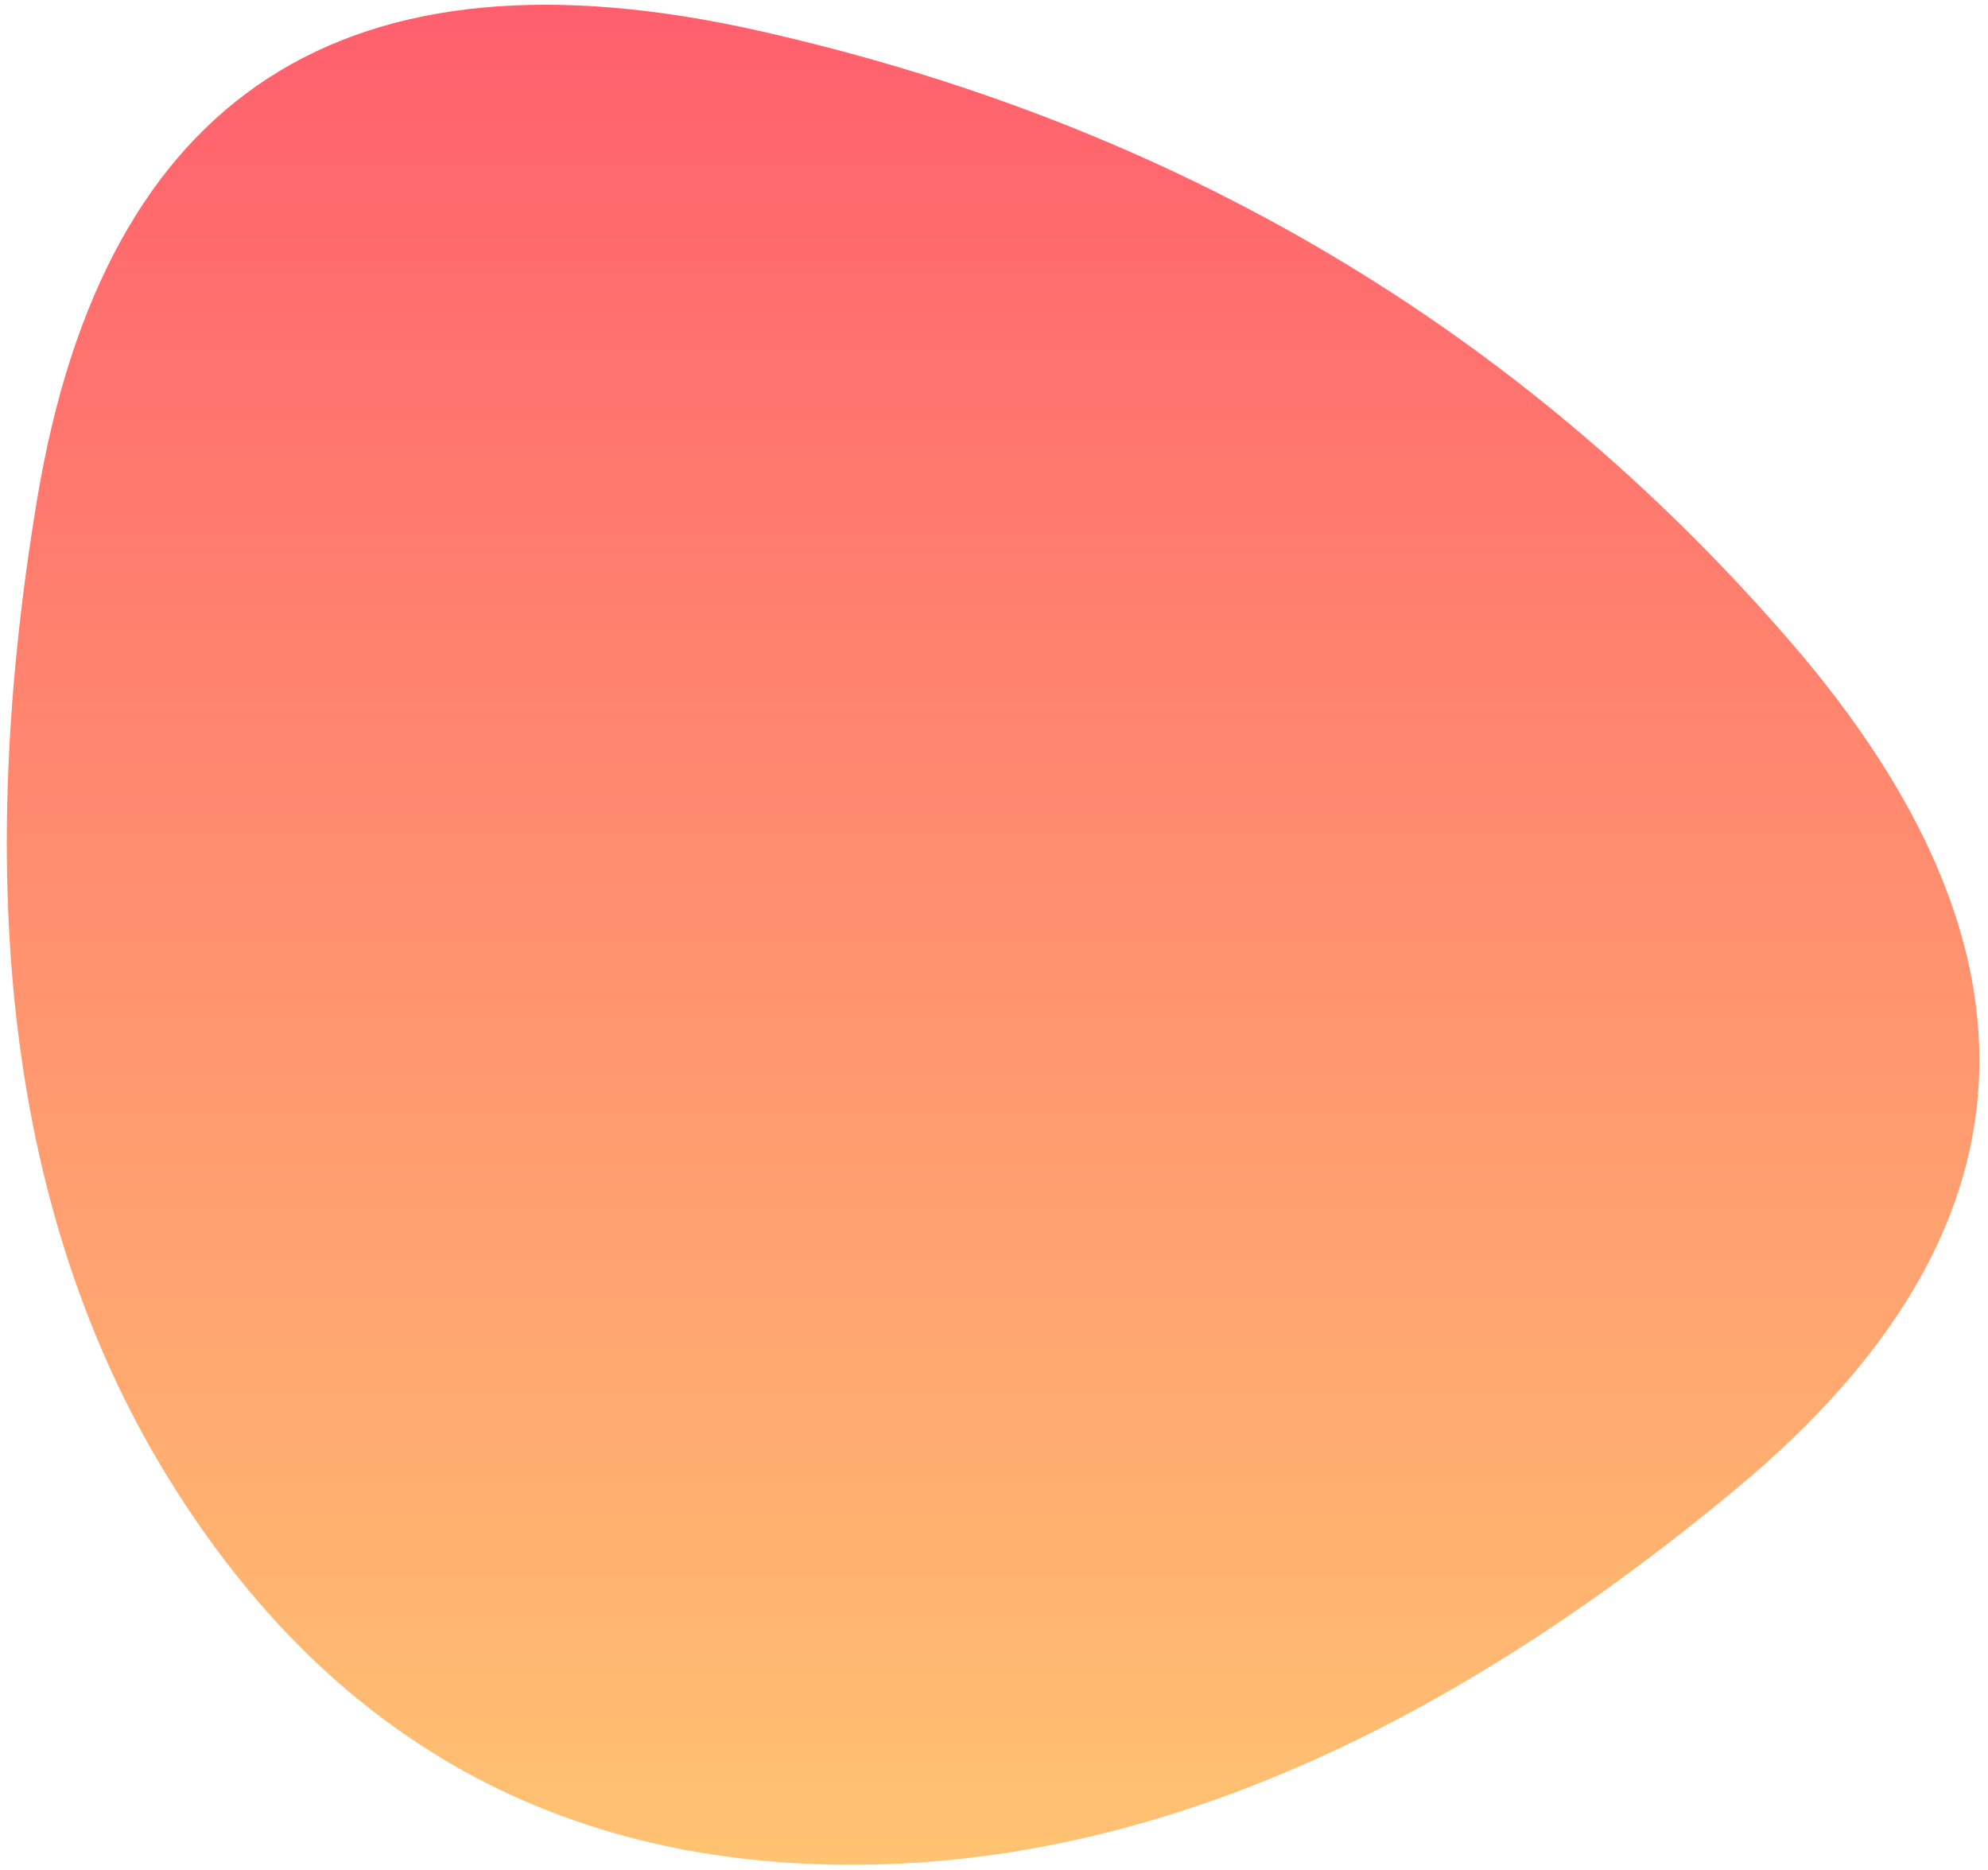
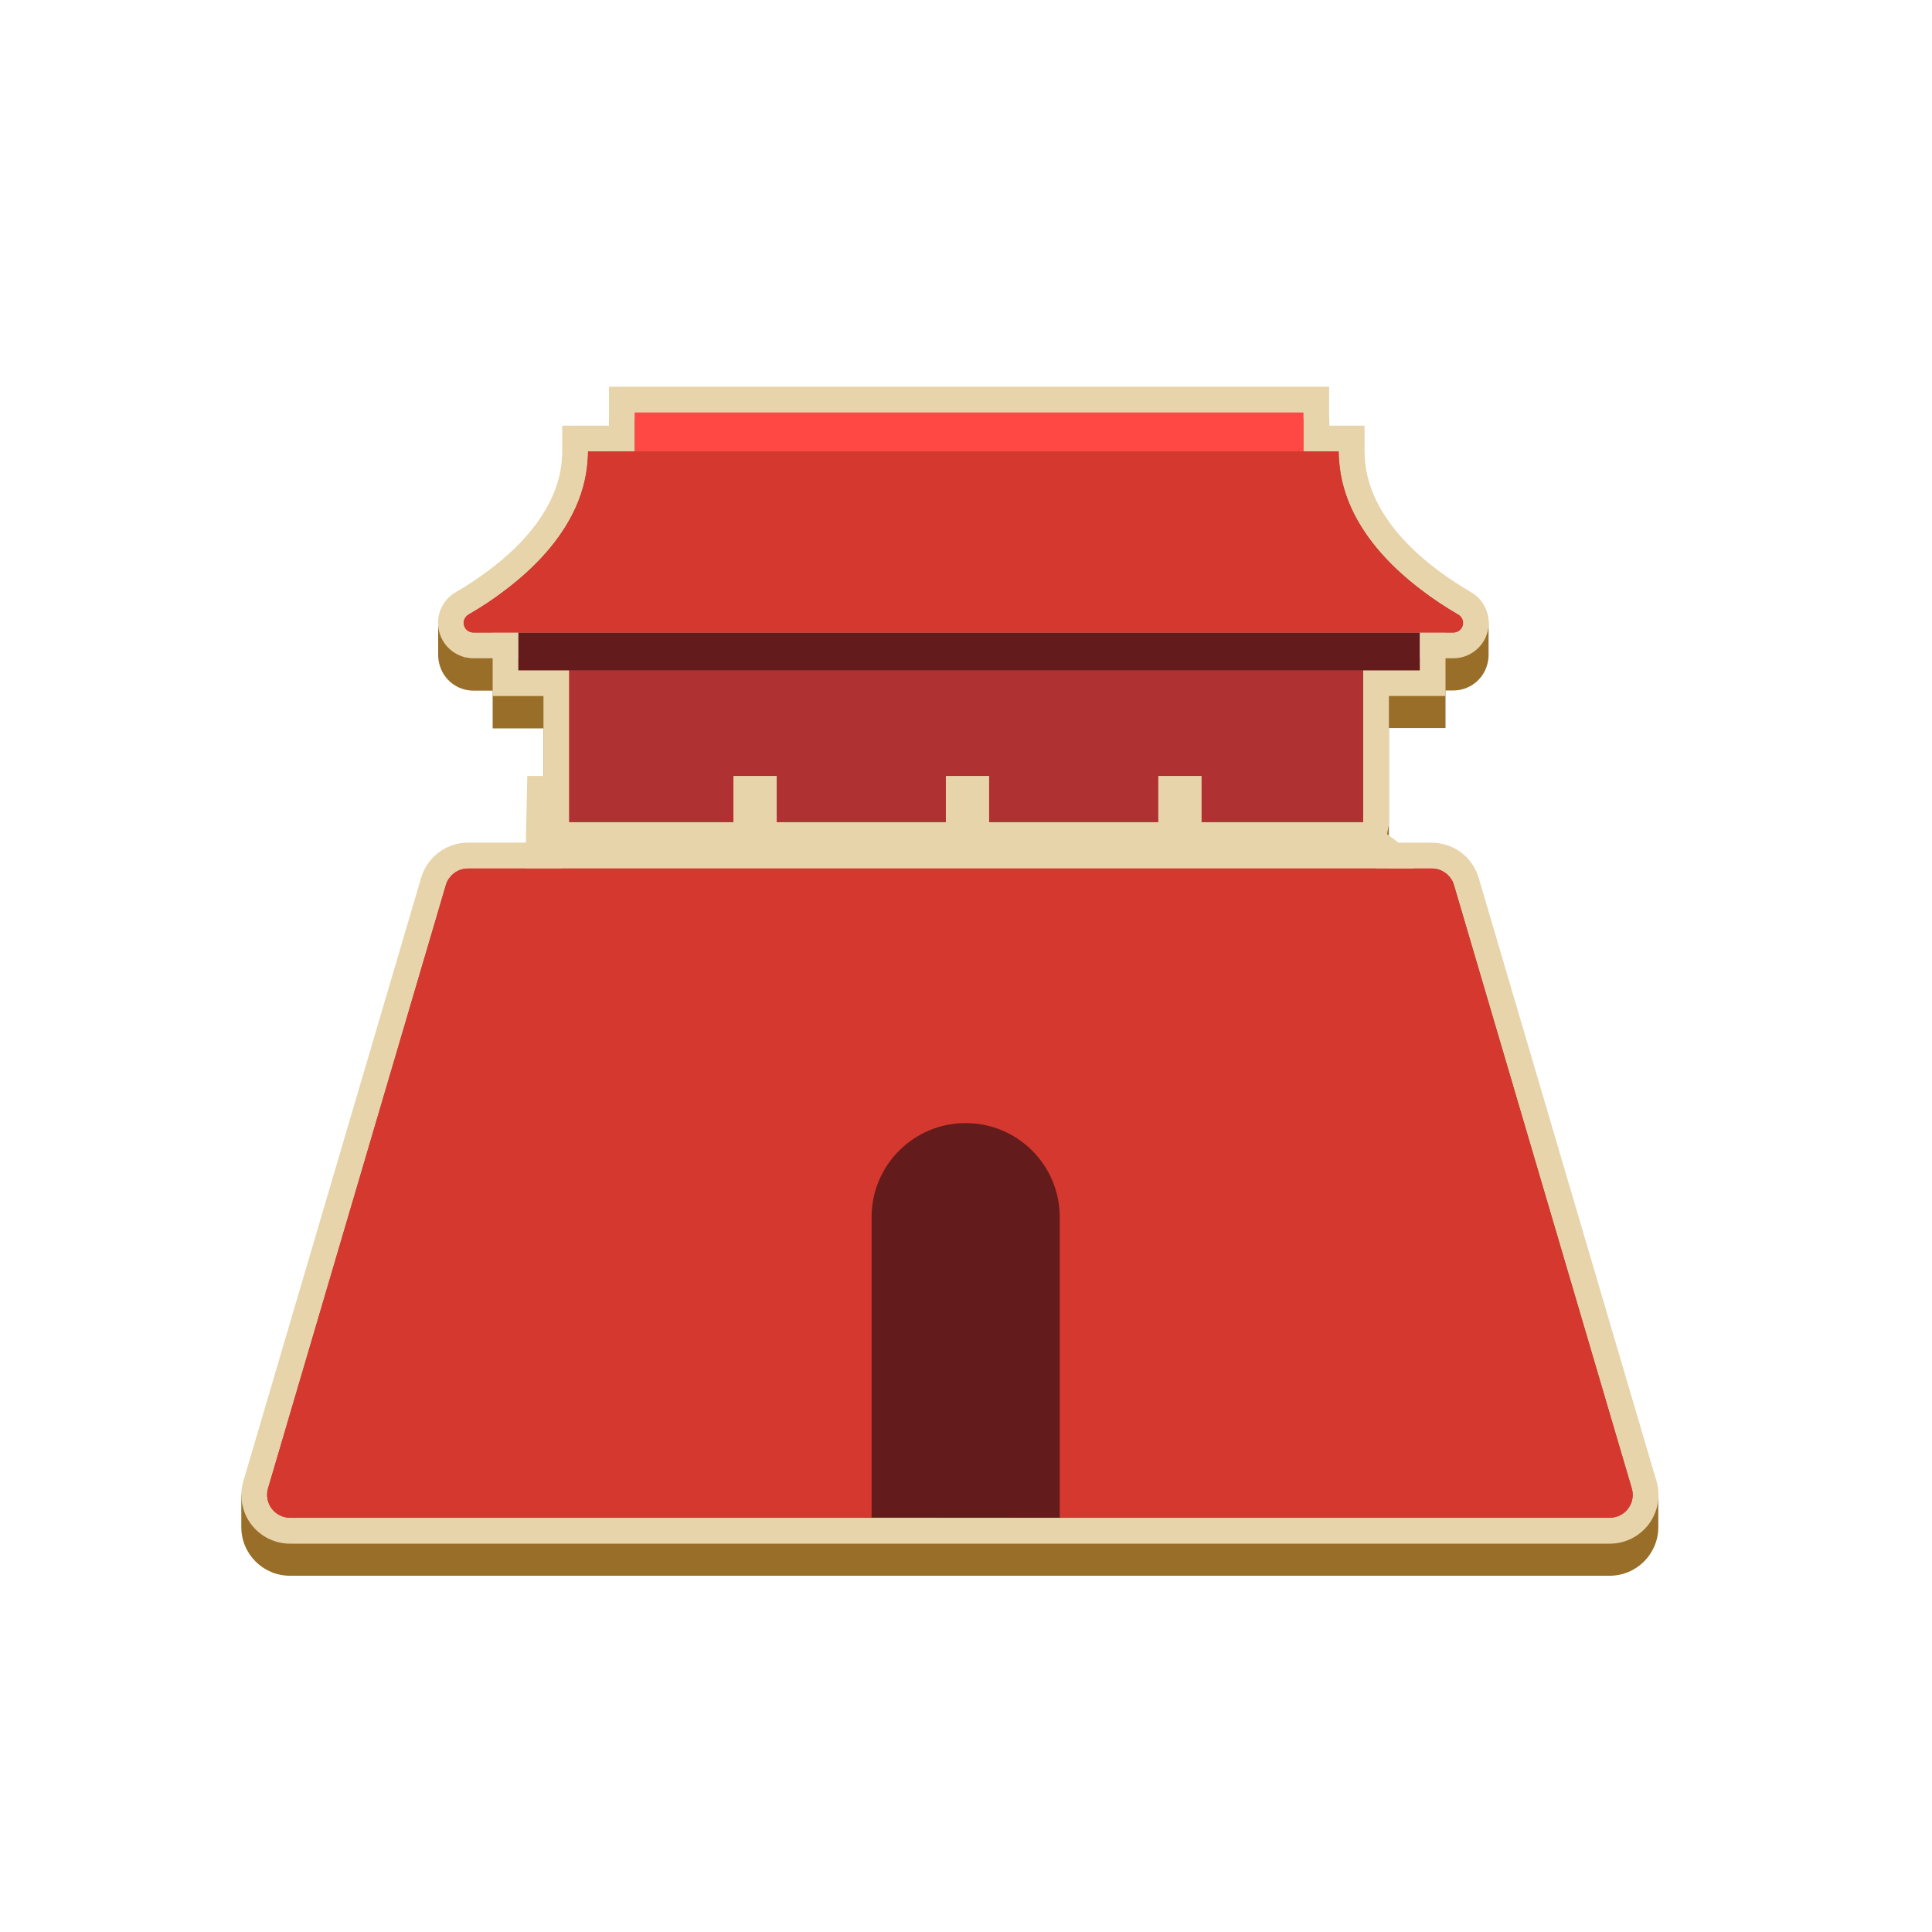
- <svg xmlns="http://www.w3.org/2000/svg" width="117" height="110" viewBox="0 0 117 110" fill="none">
-   <path d="M102.282 87.513C84.385 102.427 66.874 109.829 49.75 109.719C32.626 109.608 19.424 102.151 10.144 87.347C0.864 72.543 -1.787 53.209 2.19 29.346C6.167 5.483 20.363 -3.686 44.779 1.837C69.194 7.361 89.356 19.293 105.265 37.632C121.174 55.971 120.18 72.598 102.282 87.513Z" fill="url(#paint0_linear)" />
-   <defs>
-     <linearGradient id="paint0_linear" x1="0.4" y1="0.28" x2="0.4" y2="109.72" gradientUnits="userSpaceOnUse">
-       <stop stop-color="#FF5F6D" />
-       <stop offset="1" stop-color="#FFC371" />
-     </linearGradient>
-   </defs>
+ <svg xmlns="http://www.w3.org/2000/svg" t="1664934175856" class="icon" viewBox="0 0 1024 1024" version="1.1" p-id="33571" width="200" height="200">
+   <path d="M875.11 792.32l-91.409-310.101a25.958 25.958 0 0 0-24.764-18.517H741.035l-0.222-0.358-5.683-4.25 0.734-3.618 0.273-1.331v-68.267h30.02v-19.917h3.994a18.603 18.603 0 0 0 18.159-13.909 19.337 19.337 0 0 0 0.666-4.489v-17.852h-6.69V332.8a19.541 19.541 0 0 0-2.697-1.894c-21.06-12.254-56.32-38.212-56.32-74.547v-13.653h-18.773V222.037H322.782v20.634H297.984v13.653c0 36.318-35.328 62.293-56.32 74.547A19.49 19.49 0 0 0 238.933 332.8v-3.635h-6.69v17.852a19.251 19.251 0 0 0 0.666 5.12 18.603 18.603 0 0 0 18.159 13.909H261.12v20.019h26.931V428.373h-8.533l-0.768 35.362h-30.72a25.958 25.958 0 0 0-24.764 18.517L131.908 792.149h-4.011v17.425a25.771 25.771 0 0 0 25.788 25.6h699.529a25.771 25.771 0 0 0 25.719-25.429v-17.425zM774.827 349.423l0.154-0.341z m0.222-0.546a5.359 5.359 0 0 0 0.256-0.973 5.376 5.376 0 0 1-0.324 0.973z m0.273-1.058a5.291 5.291 0 0 0 0-0.939 5.12 5.12 0 0 1-0.068 0.939z m-529.374-0.939a5.359 5.359 0 0 0 1.297 3.721 5.359 5.359 0 0 1-1.382-3.721z" fill="#996E28" p-id="33572" />
+   <path d="M864.887 788.873l-94.293-319.863a12.151 12.151 0 0 0-11.657-8.721h-29.645l-9.813-9.728 3.004-14.865v-80.452h30.02v-20.002H274.773v20.019h26.931v80.521l-4.096 24.508h-49.596a12.151 12.151 0 0 0-11.657 8.721L142.063 788.873a12.151 12.151 0 0 0 11.657 15.599h699.494a12.151 12.151 0 0 0 11.674-15.599z" fill="#AF3131" p-id="33573" />
+   <path d="M752.503 335.241v20.019h-30.037v80.521l-2.987 14.78 9.813 9.643h29.645a12.151 12.151 0 0 1 11.657 8.721l94.276 319.881a12.151 12.151 0 0 1-11.657 15.599H153.737a12.151 12.151 0 0 1-11.657-15.599l94.276-319.881a12.151 12.151 0 0 1 11.657-8.721h49.596l4.096-24.508v-80.452H274.773v-20.002h477.73m13.653-13.653H261.12v47.326h26.931v65.741l-1.997 11.947h-38.042a25.958 25.958 0 0 0-24.764 18.517L128.973 785.067a25.805 25.805 0 0 0 24.764 33.109h699.477a25.805 25.805 0 0 0 24.764-33.109L783.701 465.152a25.958 25.958 0 0 0-24.764-18.517h-24.064l-0.546-0.546 1.536-7.612 0.273-1.331v-68.267h30.02v-47.292z" fill="#E8D4AB" p-id="33574" />
+   <path d="M251.034 335.241h519.1a5.12 5.12 0 0 0 2.577-9.643c-24.235-14.097-63.147-43.418-63.147-86.34h-18.773V218.624H336.435v20.634H311.637c0 42.923-38.929 72.243-63.147 86.34a5.12 5.12 0 0 0 2.543 9.643z" fill="#AF3131" p-id="33575" />
+   <path d="M690.825 218.624v20.634h18.773c0 42.923 38.929 72.243 63.147 86.34a5.12 5.12 0 0 1-2.577 9.643H251.034a5.12 5.12 0 0 1-2.577-9.643c24.235-14.097 63.147-43.418 63.147-86.34h24.815V218.624h354.406m13.653-13.653H322.782v20.634H297.984v13.653c0 36.318-35.328 62.293-56.32 74.547a18.773 18.773 0 0 0 9.438 35.089h519.031a18.773 18.773 0 0 0 9.438-35.089c-21.06-12.254-56.32-38.212-56.32-74.547v-13.653h-18.773V204.971z" fill="#E8D4AB" p-id="33576" />
+   <path d="M301.705 340.258h420.779v110.473H301.705z" fill="#AF3131" p-id="33577" />
+   <path d="M770.594 469.009a12.151 12.151 0 0 0-11.657-8.721H248.013a12.151 12.151 0 0 0-11.657 8.721L142.063 788.873a12.151 12.151 0 0 0 11.657 15.599h699.494a12.151 12.151 0 0 0 11.657-15.599z" fill="#D5382E" p-id="33578" />
+   <path d="M740.813 446.259l-14.302-10.479h-89.651v-24.508h-22.938v24.508h-89.668v-24.508h-22.921v24.508h-89.668v-24.508h-22.938v24.508h-89.651v-24.508h-19.61l-1.058 49.015H749.449l-8.636-14.029z" fill="#E8D4AB" p-id="33579" />
+   <path d="M274.756 335.241h477.73v20.019H274.756z" fill="#631B1B" p-id="33580" />
+   <path d="M336.435 218.624h354.389v29.867H336.435z" fill="#FF4743" p-id="33581" />
+   <path d="M709.547 239.258H311.637c0 42.923-38.929 72.243-63.147 86.34a5.12 5.12 0 0 0 2.577 9.643h519.066a5.12 5.12 0 0 0 2.577-9.643c-24.235-14.097-63.164-43.418-63.164-86.34z" fill="#D5382E" p-id="33582" />
+   <path d="M461.961 804.335V645.12a49.869 49.869 0 0 1 49.869-49.869A49.869 49.869 0 0 1 561.681 645.12v159.283" fill="#631B1B" p-id="33583" />
</svg>
